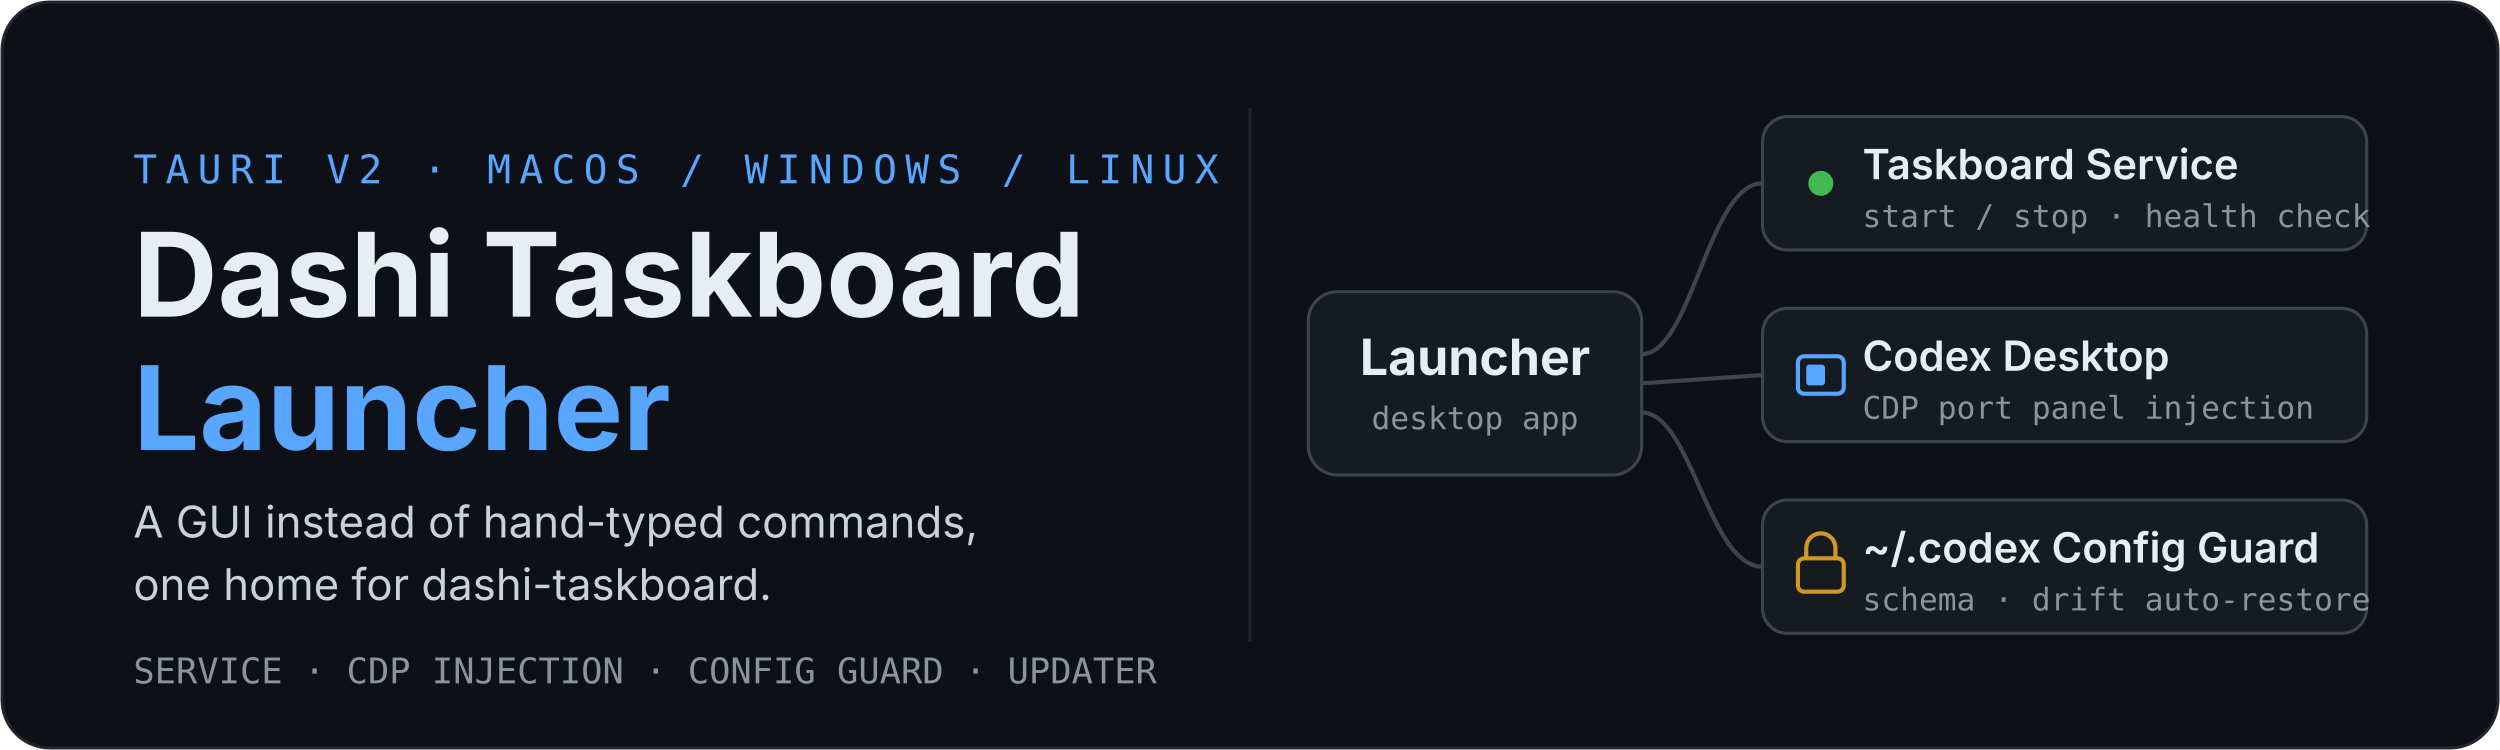
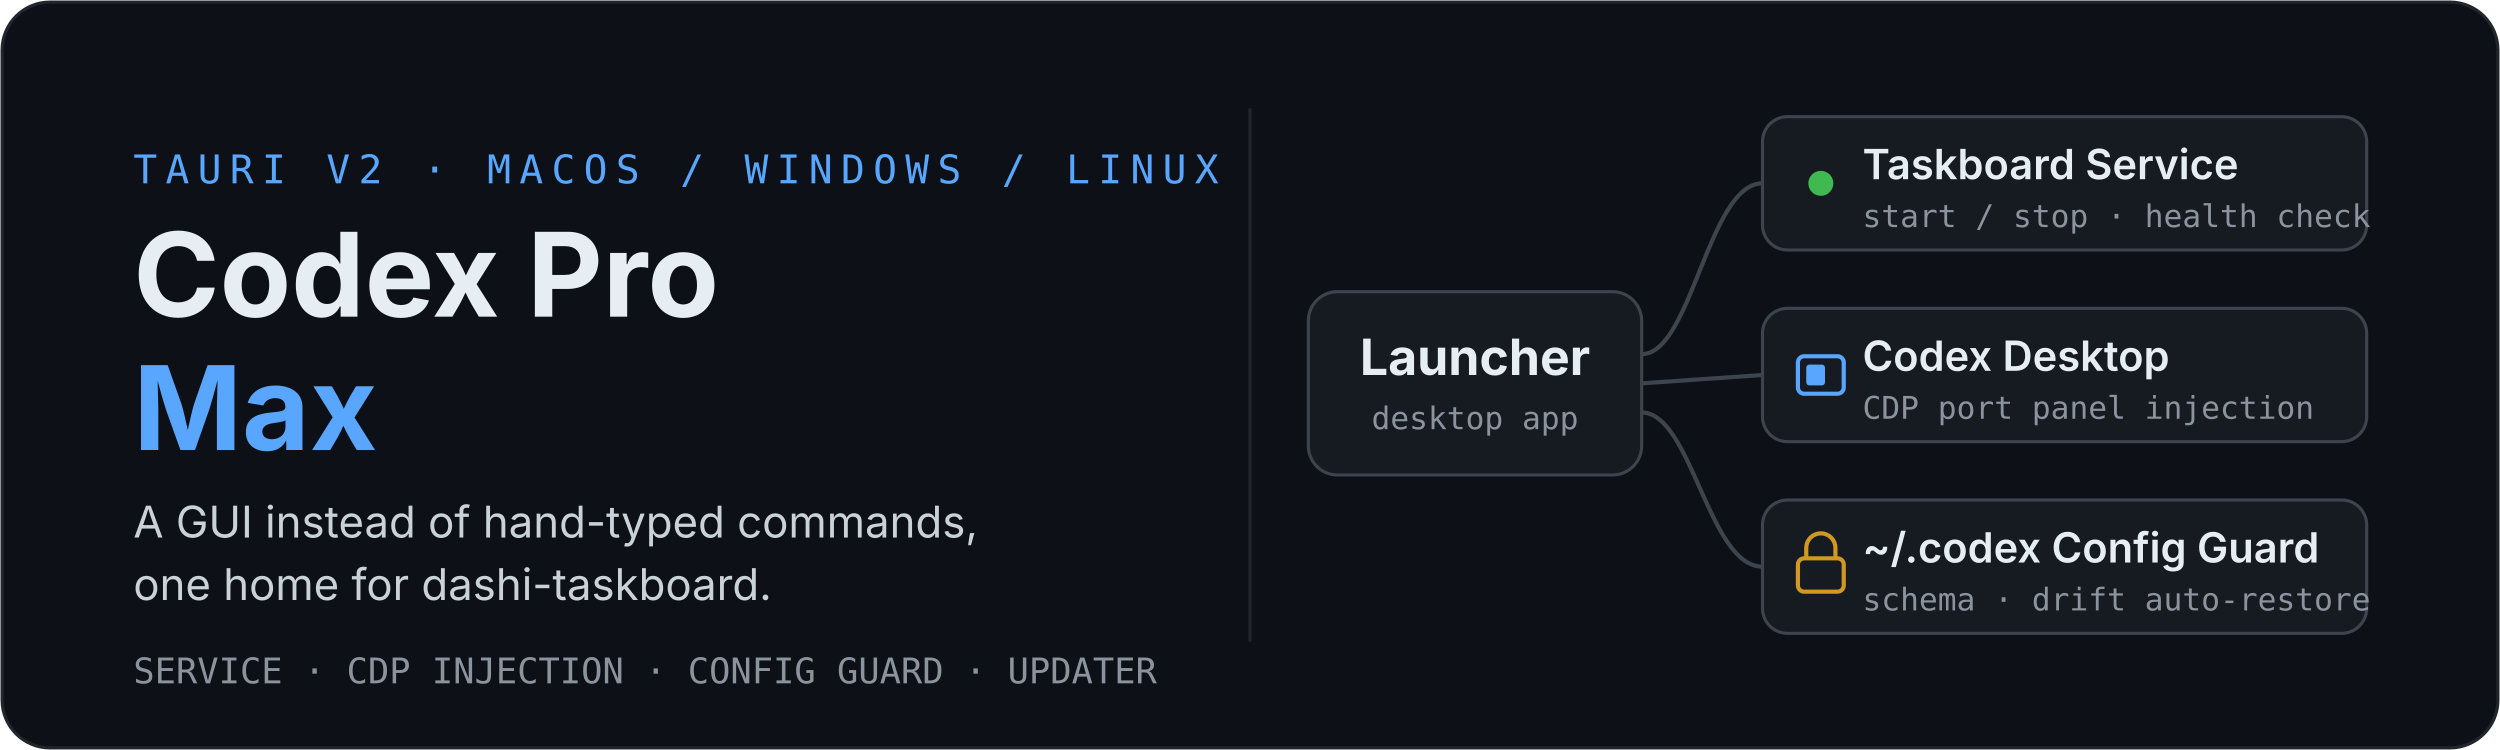
<svg xmlns="http://www.w3.org/2000/svg" width="1200" height="360" viewBox="0 0 1200 360" role="img" aria-labelledby="title desc" font-family="-apple-system, BlinkMacSystemFont, 'Segoe UI', 'PingFang SC', sans-serif">
  <rect x="1" y="1" width="1198" height="358" rx="23" fill="#0D1117" stroke="#21262D" stroke-width="1.5" />
  <g transform="translate(64 0)">
    <text x="0" y="88" font-family="ui-monospace, SFMono-Regular, Menlo, monospace" font-size="19" letter-spacing="4" fill="#58A6FF">TAURI V2 · MACOS / WINDOWS / LINUX</text>
-     <text x="0" y="152" font-size="56" font-weight="700" fill="#E6EDF3">Dashi Taskboard</text>
-     <text x="0" y="216" font-size="56" font-weight="700" fill="#58A6FF">Launcher</text>
+     <text x="0" y="152" font-size="56" font-weight="700" fill="#E6EDF3">Codex Pro</text>
+     <text x="0" y="216" font-size="56" font-weight="700" fill="#58A6FF">Max</text>
    <text x="0" y="258" font-size="21" fill="#C9D1D9">A GUI instead of hand-typed commands,</text>
    <text x="0" y="288" font-size="21" fill="#C9D1D9">one home for dashi-taskboard.</text>
    <text x="0" y="328" font-family="ui-monospace, SFMono-Regular, Menlo, monospace" font-size="17" fill="#8B949E">SERVICE · CDP INJECTION · CONFIG GUARD · UPDATER</text>
  </g>
  <line x1="600" y1="52" x2="600" y2="308" stroke="#21262D" stroke-width="1.5" />
  <g>
    <rect x="628" y="140" width="160" height="88" rx="14" fill="#161B22" stroke="#3D444D" stroke-width="1.5" />
    <text x="708" y="180" font-size="24" font-weight="700" fill="#E6EDF3" text-anchor="middle">Launcher</text>
    <text x="708" y="206" font-family="ui-monospace, SFMono-Regular, Menlo, monospace" font-size="15" fill="#8B949E" text-anchor="middle">desktop app</text>
  </g>
  <g fill="none" stroke="#3D444D" stroke-width="2">
    <path d="M788 170 C 812 170 820 88 846 88" />
    <path d="M788 184 L846 180" />
    <path d="M788 198 C 812 198 820 272 846 272" />
  </g>
  <g>
    <rect x="846" y="56" width="290" height="64" rx="12" fill="#161B22" stroke="#3D444D" stroke-width="1.5" />
    <circle cx="874" cy="88" r="6" fill="#3FB950" />
    <text x="894" y="86" font-size="20" font-weight="600" fill="#E6EDF3">Taskboard Service</text>
    <text x="894" y="109" font-family="ui-monospace, SFMono-Regular, Menlo, monospace" font-size="15" fill="#8B949E">start / stop · health check</text>
  </g>
  <g>
    <rect x="846" y="148" width="290" height="64" rx="12" fill="#161B22" stroke="#3D444D" stroke-width="1.5" />
    <rect x="863" y="171" width="22" height="18" rx="3" fill="none" stroke="#58A6FF" stroke-width="2" />
    <rect x="867" y="175" width="9" height="10" rx="1.5" fill="#58A6FF" />
    <text x="894" y="178" font-size="20" font-weight="600" fill="#E6EDF3">Codex Desktop</text>
    <text x="894" y="201" font-family="ui-monospace, SFMono-Regular, Menlo, monospace" font-size="15" fill="#8B949E">CDP port panel injection</text>
  </g>
  <g>
    <rect x="846" y="240" width="290" height="64" rx="12" fill="#161B22" stroke="#3D444D" stroke-width="1.5" />
    <path d="M867 268 v-5 a7 7 0 0 1 14 0 v5" fill="none" stroke="#D29922" stroke-width="2" />
    <rect x="863" y="268" width="22" height="16" rx="3" fill="none" stroke="#D29922" stroke-width="2" />
    <text x="894" y="270" font-size="20" font-weight="600" fill="#E6EDF3">~/.codex Config Guard</text>
    <text x="894" y="293" font-family="ui-monospace, SFMono-Regular, Menlo, monospace" font-size="15" fill="#8B949E">schema · drift auto-restore</text>
  </g>
</svg>
